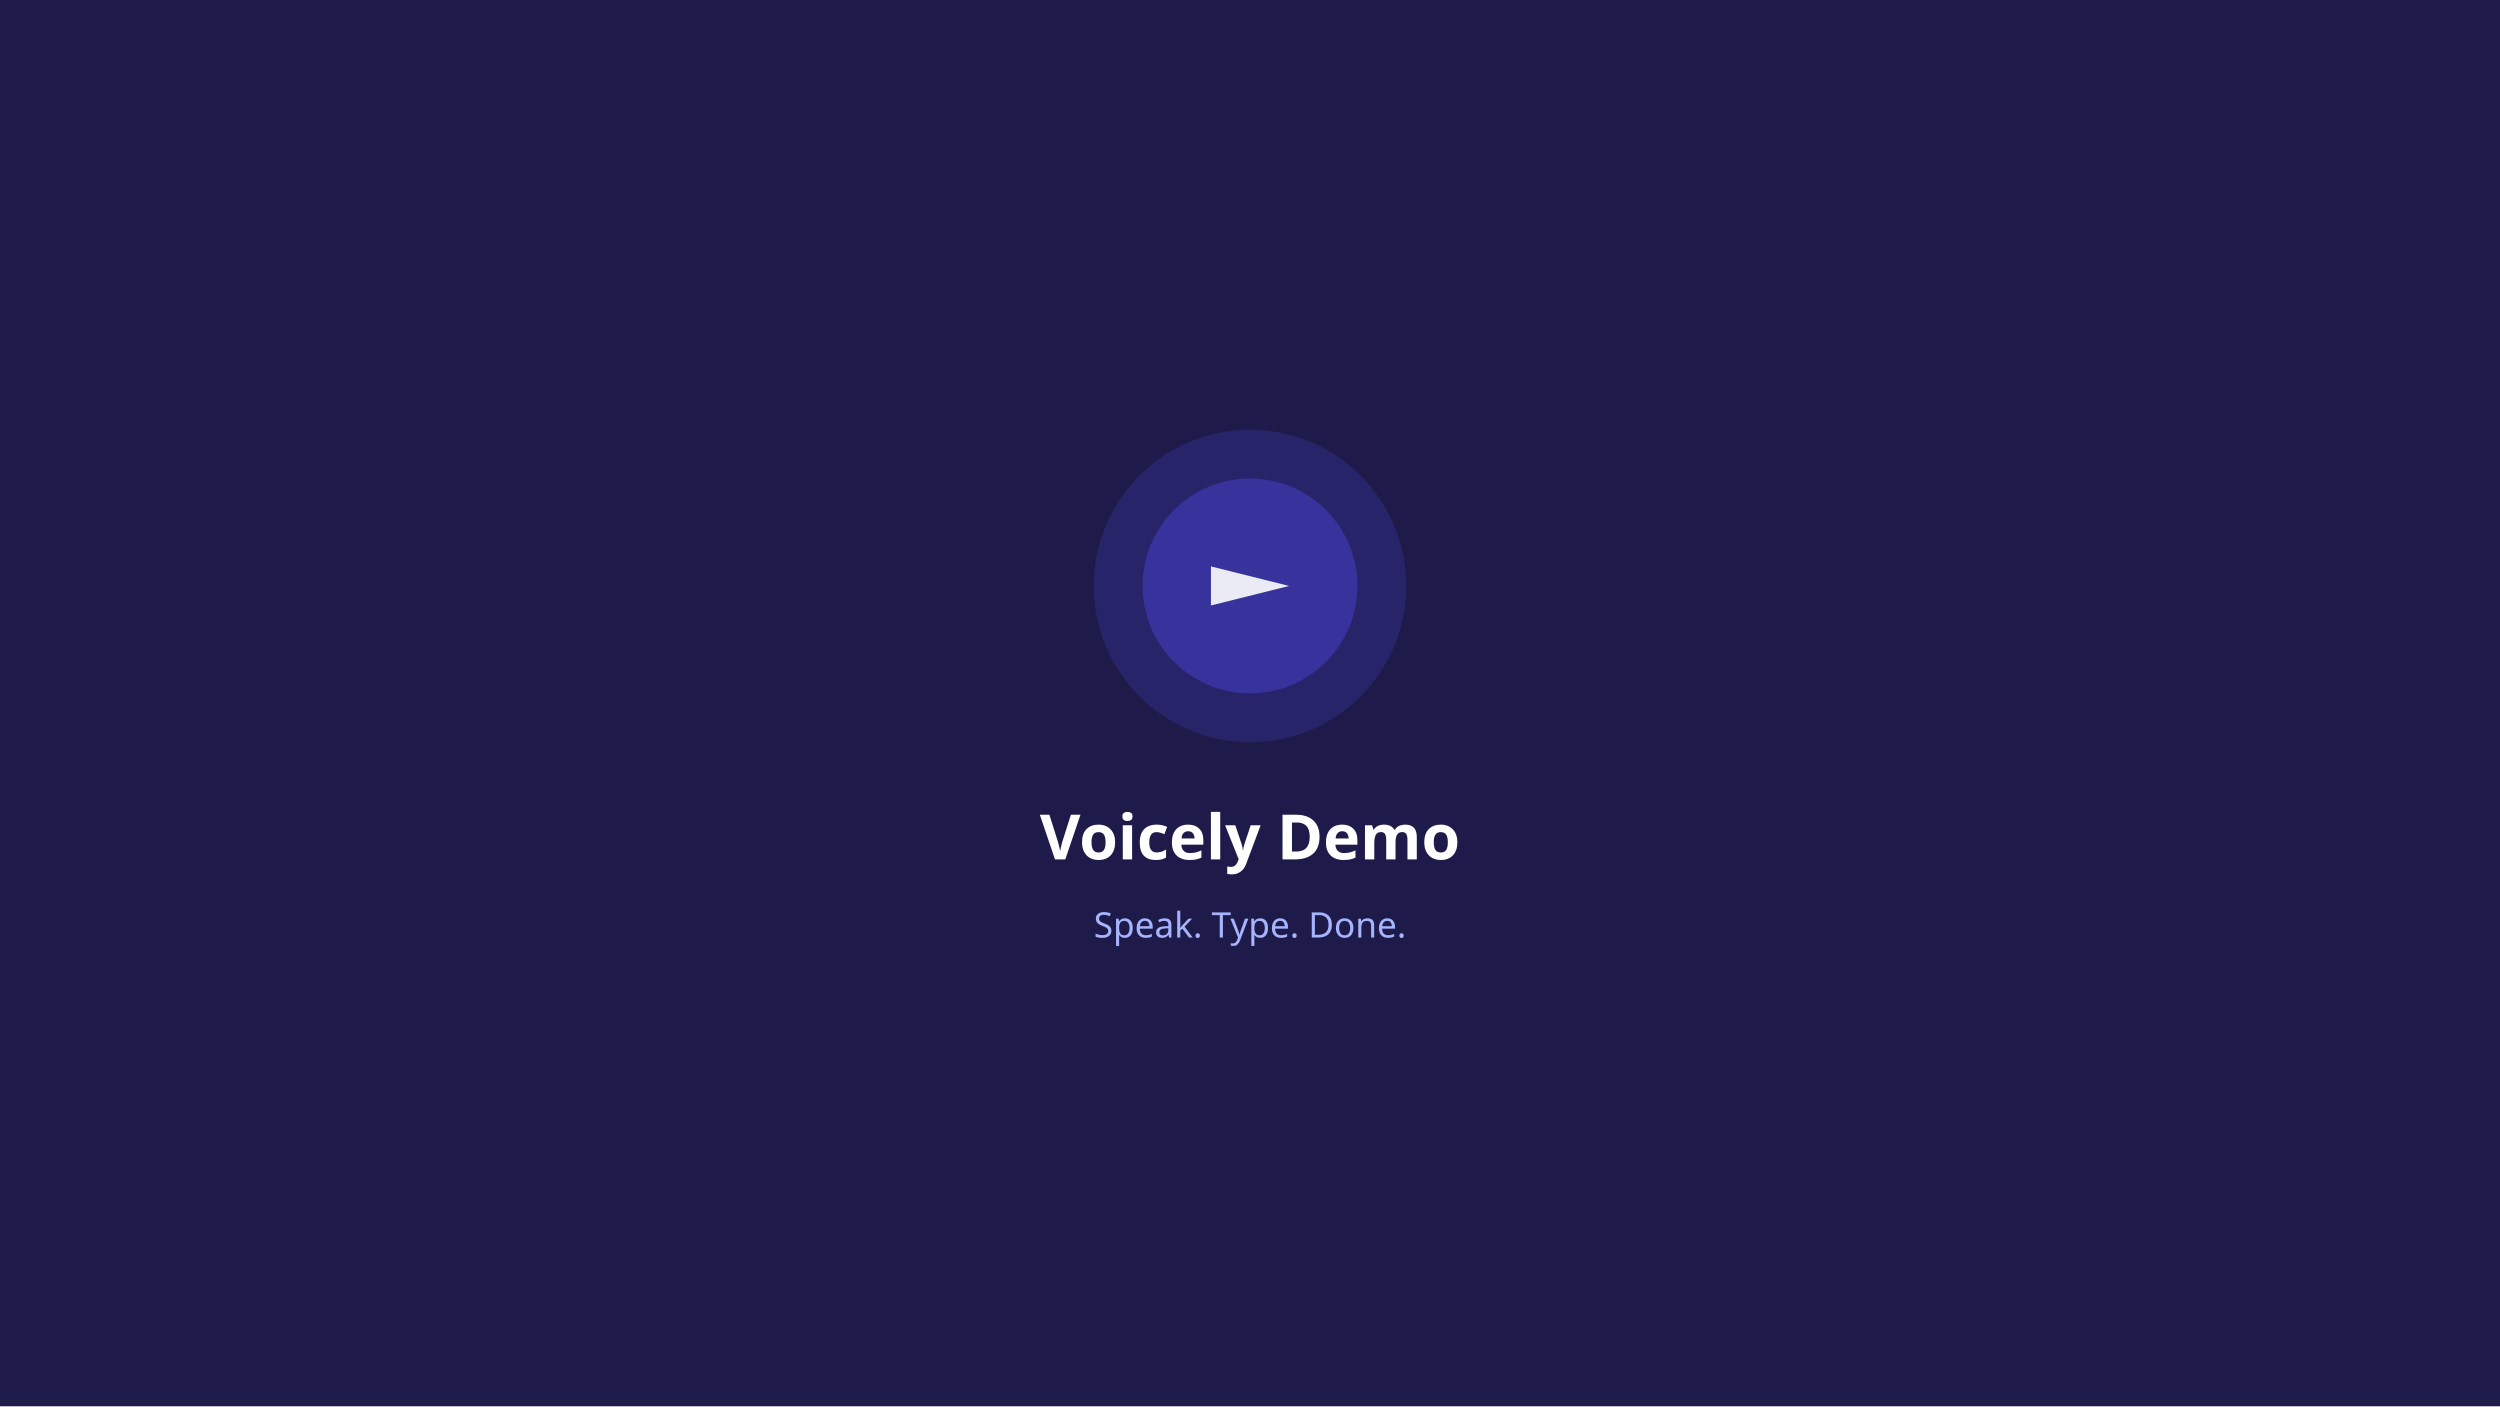
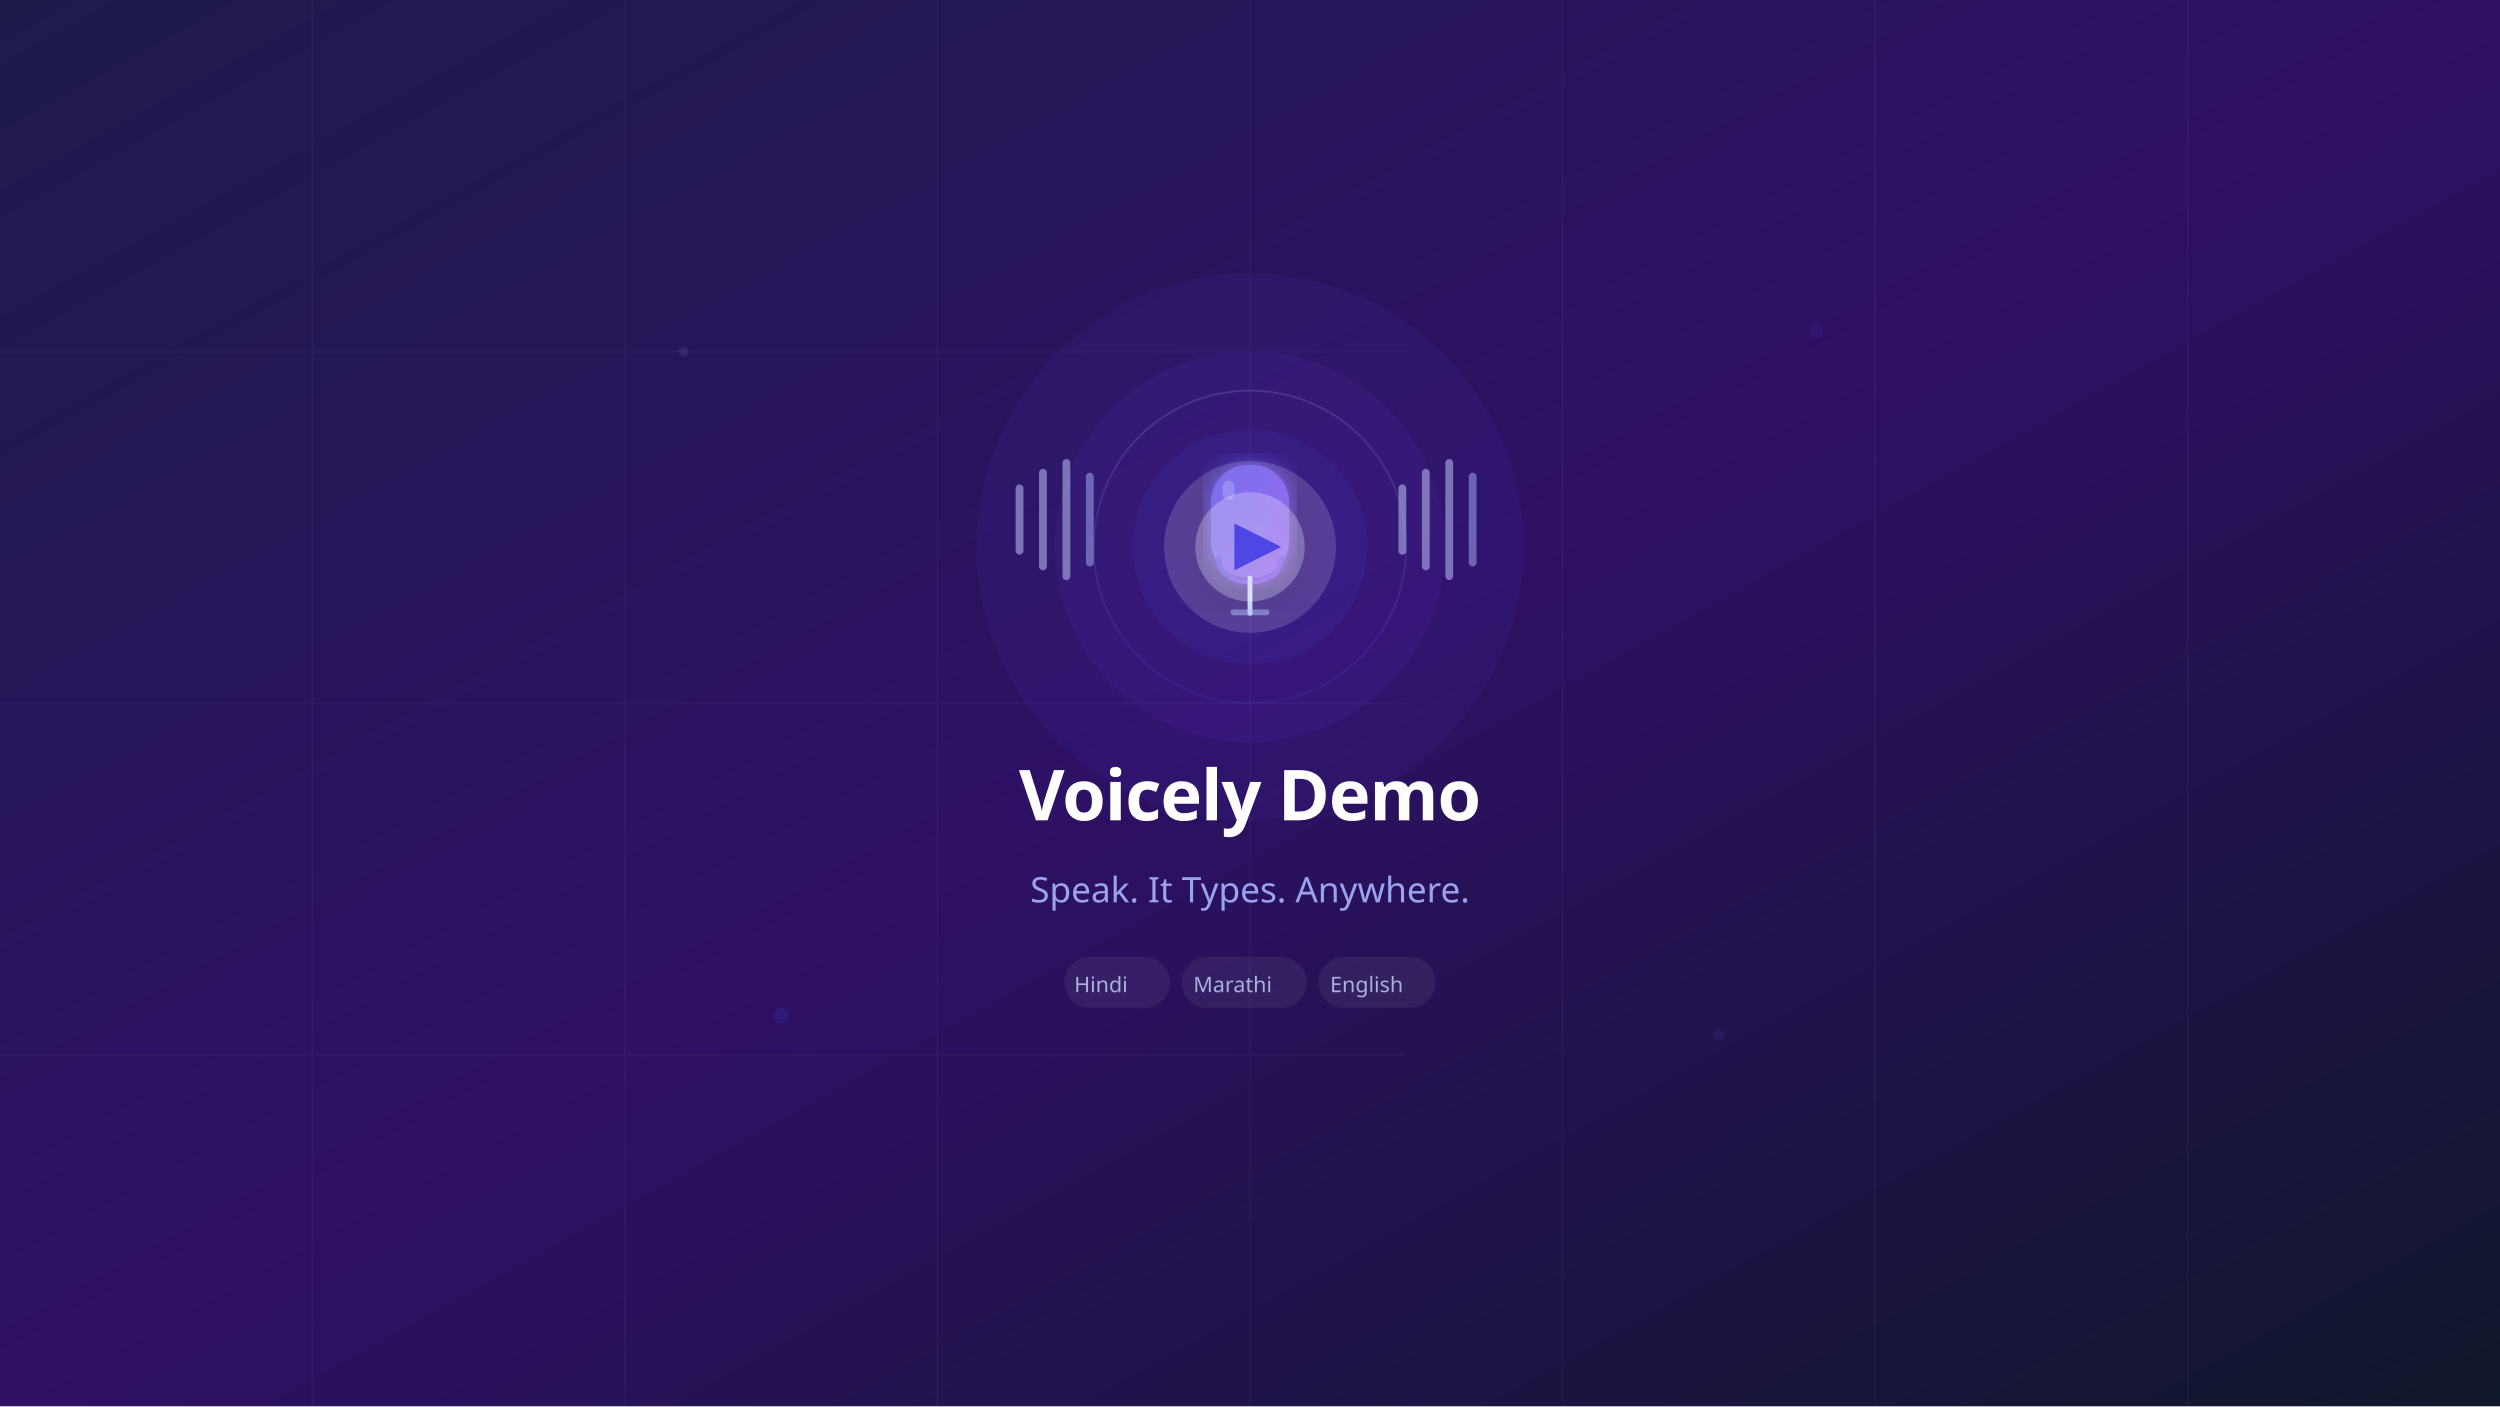
- <svg xmlns="http://www.w3.org/2000/svg" width="1280" height="720" viewBox="0 0 1280 720">
-   <rect width="1280" height="720" fill="#1e1b4b" />
-   <circle cx="640" cy="300" r="80" fill="#4F46E5" opacity="0.2" />
-   <circle cx="640" cy="300" r="55" fill="#4F46E5" opacity="0.4" />
-   <path d="M620 290 L660 300 L620 310 Z" fill="white" opacity="0.9" />
-   <text x="640" y="440" font-family="system-ui,sans-serif" font-size="32" fill="white" text-anchor="middle" font-weight="bold">Voicely Demo</text>
-   <text x="640" y="480" font-family="system-ui,sans-serif" font-size="18" fill="#a5b4fc" text-anchor="middle">Speak. Type. Done.</text>
+ <svg xmlns="http://www.w3.org/2000/svg" width="1280" height="720" viewBox="0 0 1280 720" fill="none">
+   <defs>
+     <linearGradient id="bg" x1="0" y1="0" x2="1" y2="1">
+       <stop offset="0%" stop-color="#1e1b4b" />
+       <stop offset="50%" stop-color="#2e1065" />
+       <stop offset="100%" stop-color="#0f172a" />
+     </linearGradient>
+     <linearGradient id="micGrad" x1="0" y1="0" x2="1" y2="1">
+       <stop offset="0%" stop-color="#4F46E5" />
+       <stop offset="100%" stop-color="#7C3AED" />
+     </linearGradient>
+     <linearGradient id="lineGrad" x1="0" y1="0" x2="0" y2="1">
+       <stop offset="0%" stop-color="#C7D2FE" />
+       <stop offset="100%" stop-color="#4F46E5" />
+     </linearGradient>
+     <filter id="glow">
+       <feGaussianBlur stdDeviation="6" result="blur" />
+       <feMerge>
+         <feMergeNode in="blur" />
+         <feMergeNode in="SourceGraphic" />
+       </feMerge>
+     </filter>
+     <filter id="shadow">
+       <feDropShadow dx="0" dy="8" stdDeviation="24" flood-color="#000" flood-opacity="0.3" />
+     </filter>
+   </defs>
+   <rect width="1280" height="720" fill="url(#bg)" />
+   <g opacity="0.03">
+     <line x1="0" y1="0" x2="0" y2="720" stroke="white" stroke-width="1" transform="translate(160,0)" />
+     <line x1="0" y1="0" x2="0" y2="720" stroke="white" stroke-width="1" transform="translate(320,0)" />
+     <line x1="0" y1="0" x2="0" y2="720" stroke="white" stroke-width="1" transform="translate(480,0)" />
+     <line x1="0" y1="0" x2="0" y2="720" stroke="white" stroke-width="1" transform="translate(640,0)" />
+     <line x1="0" y1="0" x2="0" y2="720" stroke="white" stroke-width="1" transform="translate(800,0)" />
+     <line x1="0" y1="0" x2="0" y2="720" stroke="white" stroke-width="1" transform="translate(960,0)" />
+     <line x1="0" y1="0" x2="0" y2="720" stroke="white" stroke-width="1" transform="translate(1120,0)" />
+     <line x1="0" y1="0" x2="720" y2="0" stroke="white" stroke-width="1" transform="translate(0,180)" />
+     <line x1="0" y1="0" x2="720" y2="0" stroke="white" stroke-width="1" transform="translate(0,360)" />
+     <line x1="0" y1="0" x2="720" y2="0" stroke="white" stroke-width="1" transform="translate(0,540)" />
+     <line x1="0" y1="0" x2="720" y2="0" stroke="white" stroke-width="1" transform="translate(0,720)" />
+   </g>
+   <circle cx="640" cy="280" r="140" fill="#4F46E5" opacity="0.08" />
+   <circle cx="640" cy="280" r="100" fill="#7C3AED" opacity="0.08" />
+   <circle cx="640" cy="280" r="60" fill="#4F46E5" opacity="0.12" />
+   <g opacity="0.5">
+     <rect x="520" y="248" width="4" height="36" rx="2" fill="#C7D2FE">
+       <animate attributeName="height" values="36;20;44;36" dur="1.5s" repeatCount="indefinite" />
+       <animate attributeName="y" values="248;264;240;248" dur="1.5s" repeatCount="indefinite" />
+     </rect>
+     <rect x="532" y="240" width="4" height="52" rx="2" fill="#C7D2FE">
+       <animate attributeName="height" values="52;30;40;52" dur="1.8s" repeatCount="indefinite" />
+       <animate attributeName="y" values="240;258;244;240" dur="1.8s" repeatCount="indefinite" />
+     </rect>
+     <rect x="544" y="235" width="4" height="62" rx="2" fill="#C7D2FE">
+       <animate attributeName="height" values="62;44;50;62" dur="1.3s" repeatCount="indefinite" />
+       <animate attributeName="y" values="235;250;243;235" dur="1.3s" repeatCount="indefinite" />
+     </rect>
+     <rect x="556" y="242" width="4" height="48" rx="2" fill="#A5B4FC">
+       <animate attributeName="height" values="48;60;36;48" dur="1.6s" repeatCount="indefinite" />
+       <animate attributeName="y" values="242;230;248;242" dur="1.6s" repeatCount="indefinite" />
+     </rect>
+   </g>
+   <g opacity="0.5">
+     <rect x="716" y="248" width="4" height="36" rx="2" fill="#C7D2FE">
+       <animate attributeName="height" values="36;48;28;36" dur="1.4s" repeatCount="indefinite" />
+       <animate attributeName="y" values="248;236;250;248" dur="1.4s" repeatCount="indefinite" />
+     </rect>
+     <rect x="728" y="240" width="4" height="52" rx="2" fill="#C7D2FE">
+       <animate attributeName="height" values="52;36;64;52" dur="1.7s" repeatCount="indefinite" />
+       <animate attributeName="y" values="240;252;232;240" dur="1.7s" repeatCount="indefinite" />
+     </rect>
+     <rect x="740" y="235" width="4" height="62" rx="2" fill="#C7D2FE">
+       <animate attributeName="height" values="62;48;36;62" dur="1.2s" repeatCount="indefinite" />
+       <animate attributeName="y" values="235;242;250;235" dur="1.2s" repeatCount="indefinite" />
+     </rect>
+     <rect x="752" y="242" width="4" height="48" rx="2" fill="#A5B4FC">
+       <animate attributeName="height" values="48;36;56;48" dur="1.9s" repeatCount="indefinite" />
+       <animate attributeName="y" values="242;248;236;242" dur="1.9s" repeatCount="indefinite" />
+     </rect>
+   </g>
+   <circle cx="400" cy="520" r="4" fill="#4F46E5" opacity="0.15" />
+   <circle cx="880" cy="530" r="3" fill="#7C3AED" opacity="0.12" />
+   <circle cx="350" cy="180" r="2.5" fill="#A5B4FC" opacity="0.1">
+     <animate attributeName="opacity" values="0.1;0.25;0.1" dur="3s" repeatCount="indefinite" />
+   </circle>
+   <circle cx="930" cy="170" r="3.5" fill="#4F46E5" opacity="0.1">
+     <animate attributeName="opacity" values="0.1;0.2;0.1" dur="2.5s" repeatCount="indefinite" />
+   </circle>
+   <circle cx="640" cy="280" r="80" fill="none" stroke="url(#lineGrad)" stroke-width="1" opacity="0.15" />
+   <g filter="url(#glow)">
+     <rect x="620" y="238" width="40" height="58" rx="19" fill="url(#micGrad)" />
+     <rect x="620" y="238" width="40" height="58" rx="19" fill="white" opacity="0.1" />
+   </g>
+   <rect x="626" y="246" width="6" height="10" rx="3" fill="white" opacity="0.2" />
+   <path d="M624 286 C624 302 656 302 656 286" stroke="url(#micGrad)" stroke-width="2.5" fill="none" stroke-linecap="round" />
+   <line x1="640" y1="296" x2="640" y2="314" stroke="#C7D2FE" stroke-width="2.5" stroke-linecap="round" />
+   <rect x="630" y="312" width="20" height="3" rx="1.5" fill="#A5B4FC" opacity="0.5" />
+   <text x="640" y="420" font-family="system-ui,sans-serif" font-size="36" fill="white" text-anchor="middle" font-weight="bold" letter-spacing="-0.5">Voicely Demo</text>
+   <text x="640" y="462" font-family="system-ui,sans-serif" font-size="18" fill="#A5B4FC" text-anchor="middle" opacity="0.9">Speak. It Types. Anywhere.</text>
+   <rect x="545" y="490" width="54" height="26" rx="13" fill="white" fill-opacity="0.06" />
+   <text x="550" y="508" font-family="system-ui,sans-serif" font-size="11" fill="#C7D2FE" fill-opacity="0.8">Hindi</text>
+   <rect x="605" y="490" width="64" height="26" rx="13" fill="white" fill-opacity="0.06" />
+   <text x="611" y="508" font-family="system-ui,sans-serif" font-size="11" fill="#C7D2FE" fill-opacity="0.8">Marathi</text>
+   <rect x="675" y="490" width="60" height="26" rx="13" fill="white" fill-opacity="0.06" />
+   <text x="681" y="508" font-family="system-ui,sans-serif" font-size="11" fill="#C7D2FE" fill-opacity="0.8">English</text>
+   <g transform="translate(640, 280)">
+     <rect x="-44" y="-44" width="88" height="88" rx="44" fill="white" fill-opacity="0.15" />
+     <rect x="-28" y="-28" width="56" height="56" rx="28" fill="white" fill-opacity="0.25" filter="url(#shadow)" />
+     <polygon points="-8,-12 -8,12 16,0" fill="#4F46E5" />
+   </g>
</svg>
